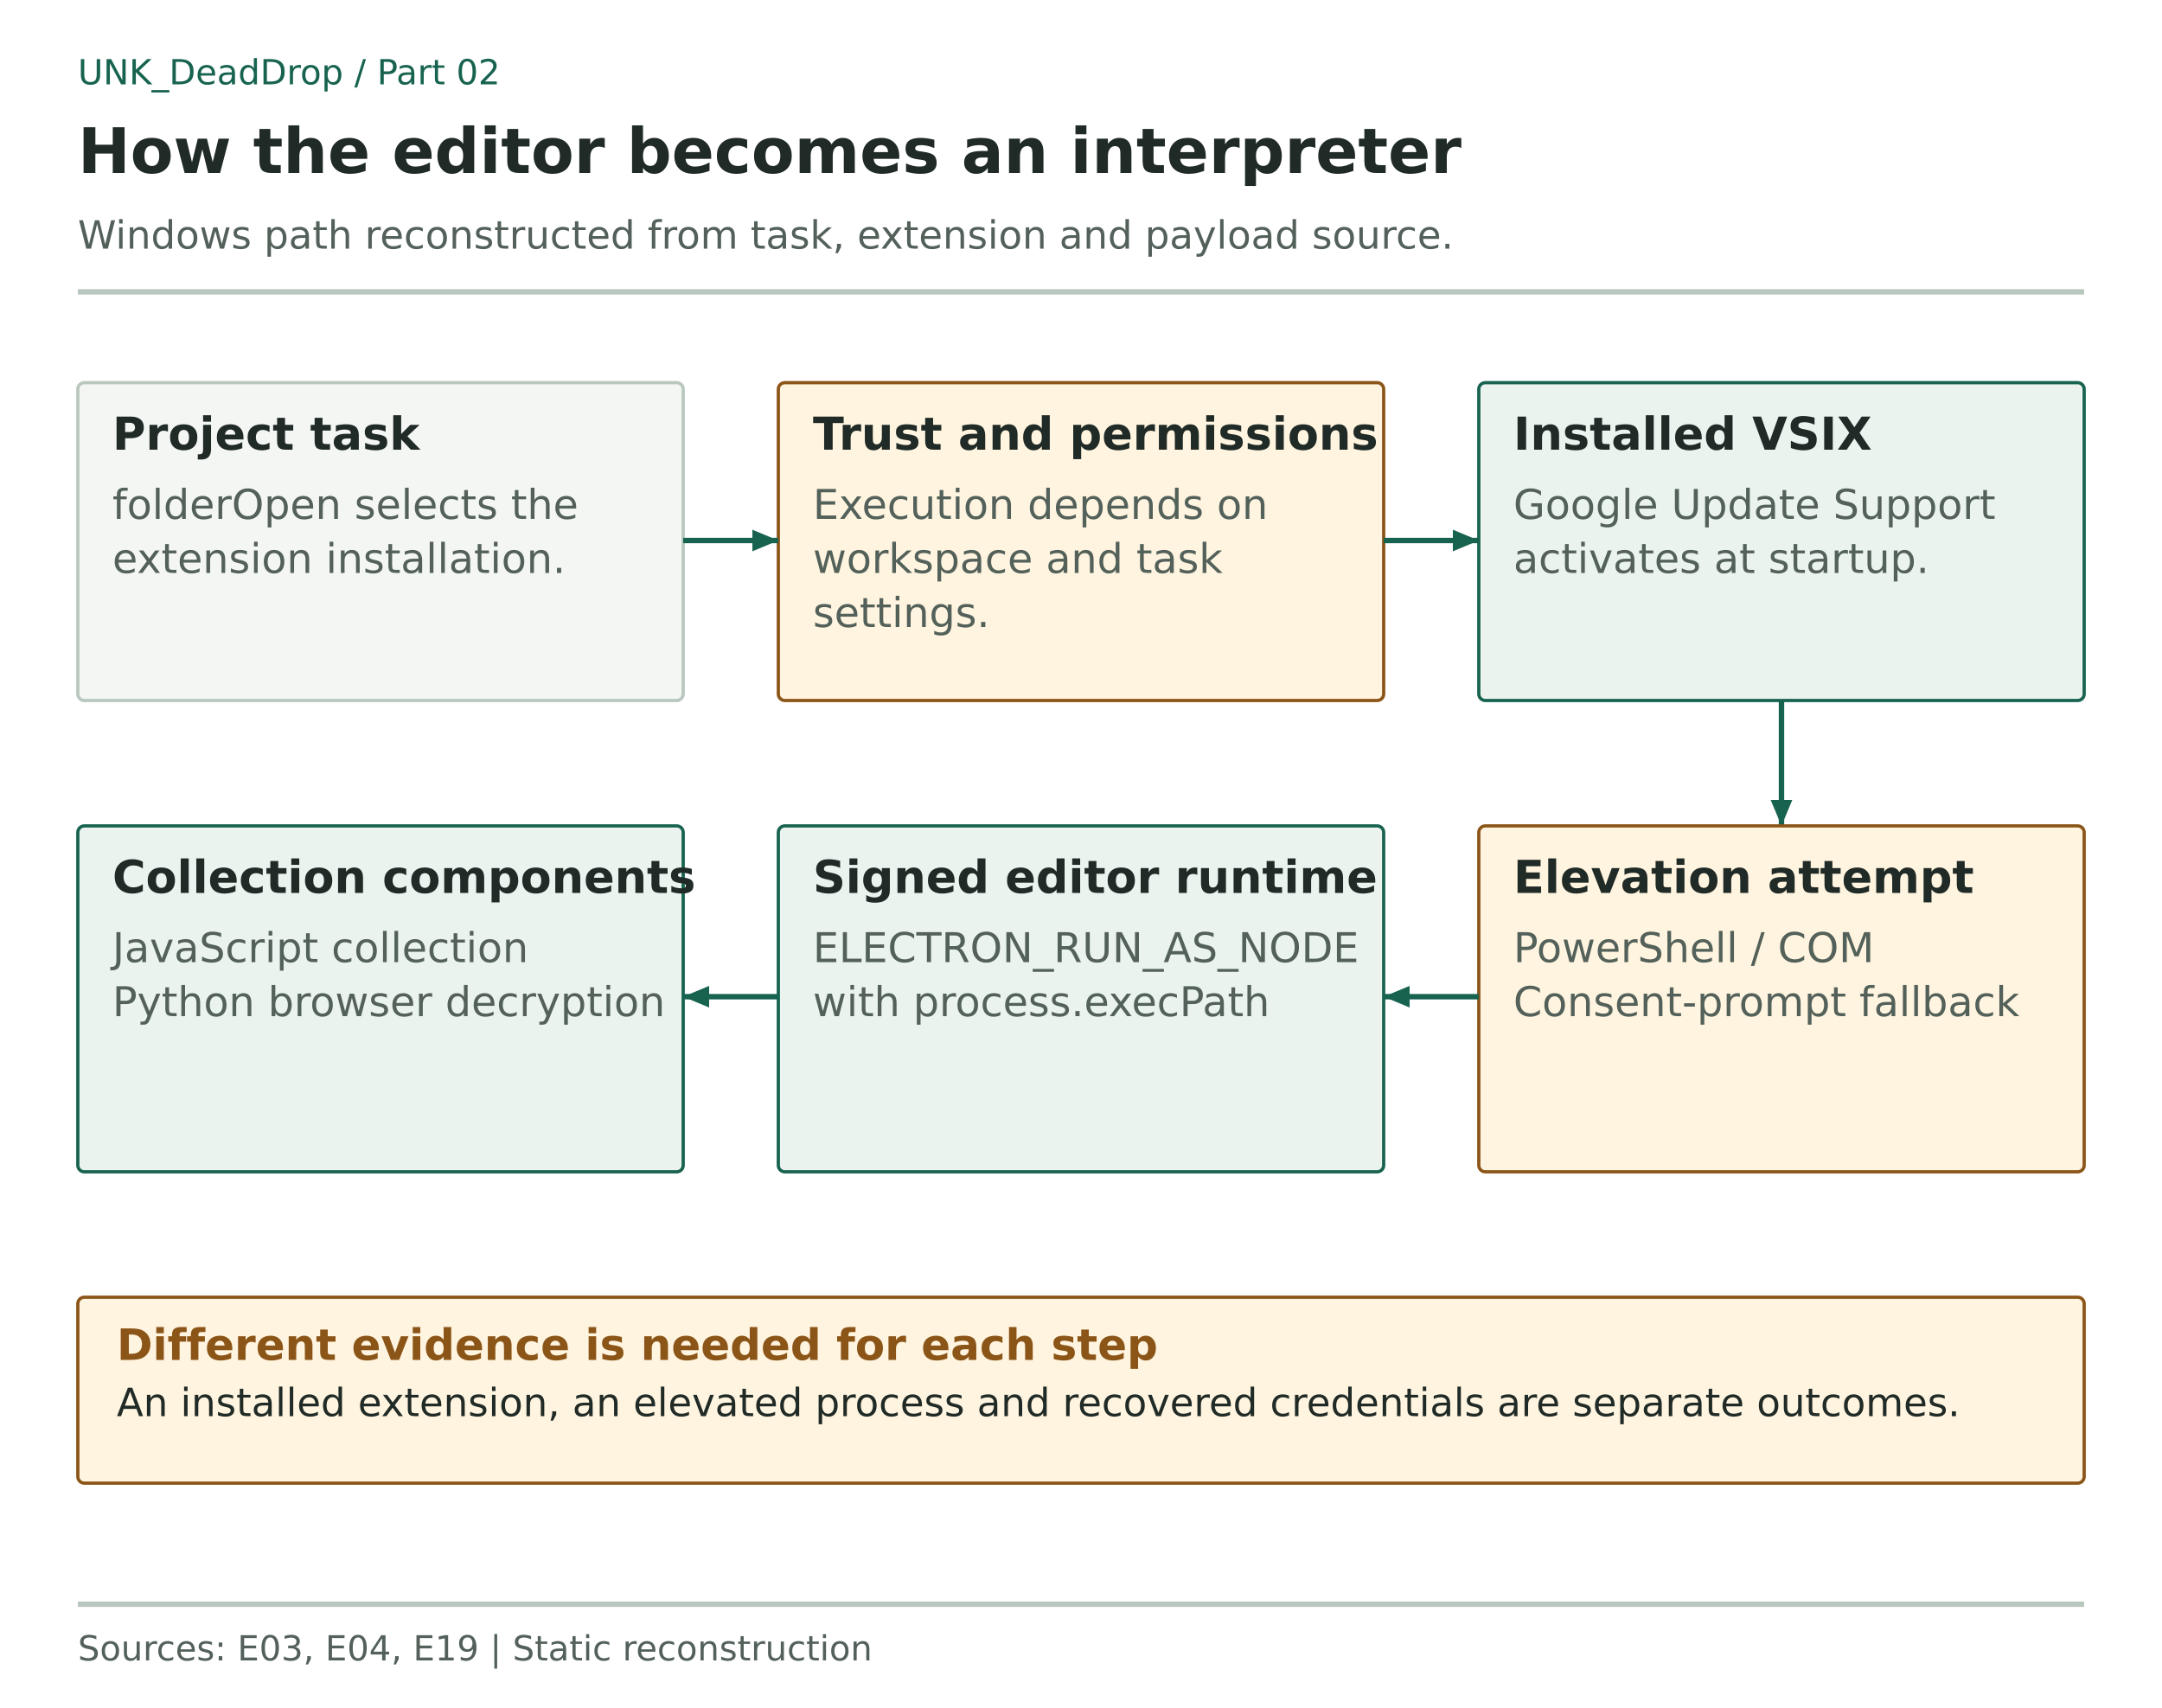
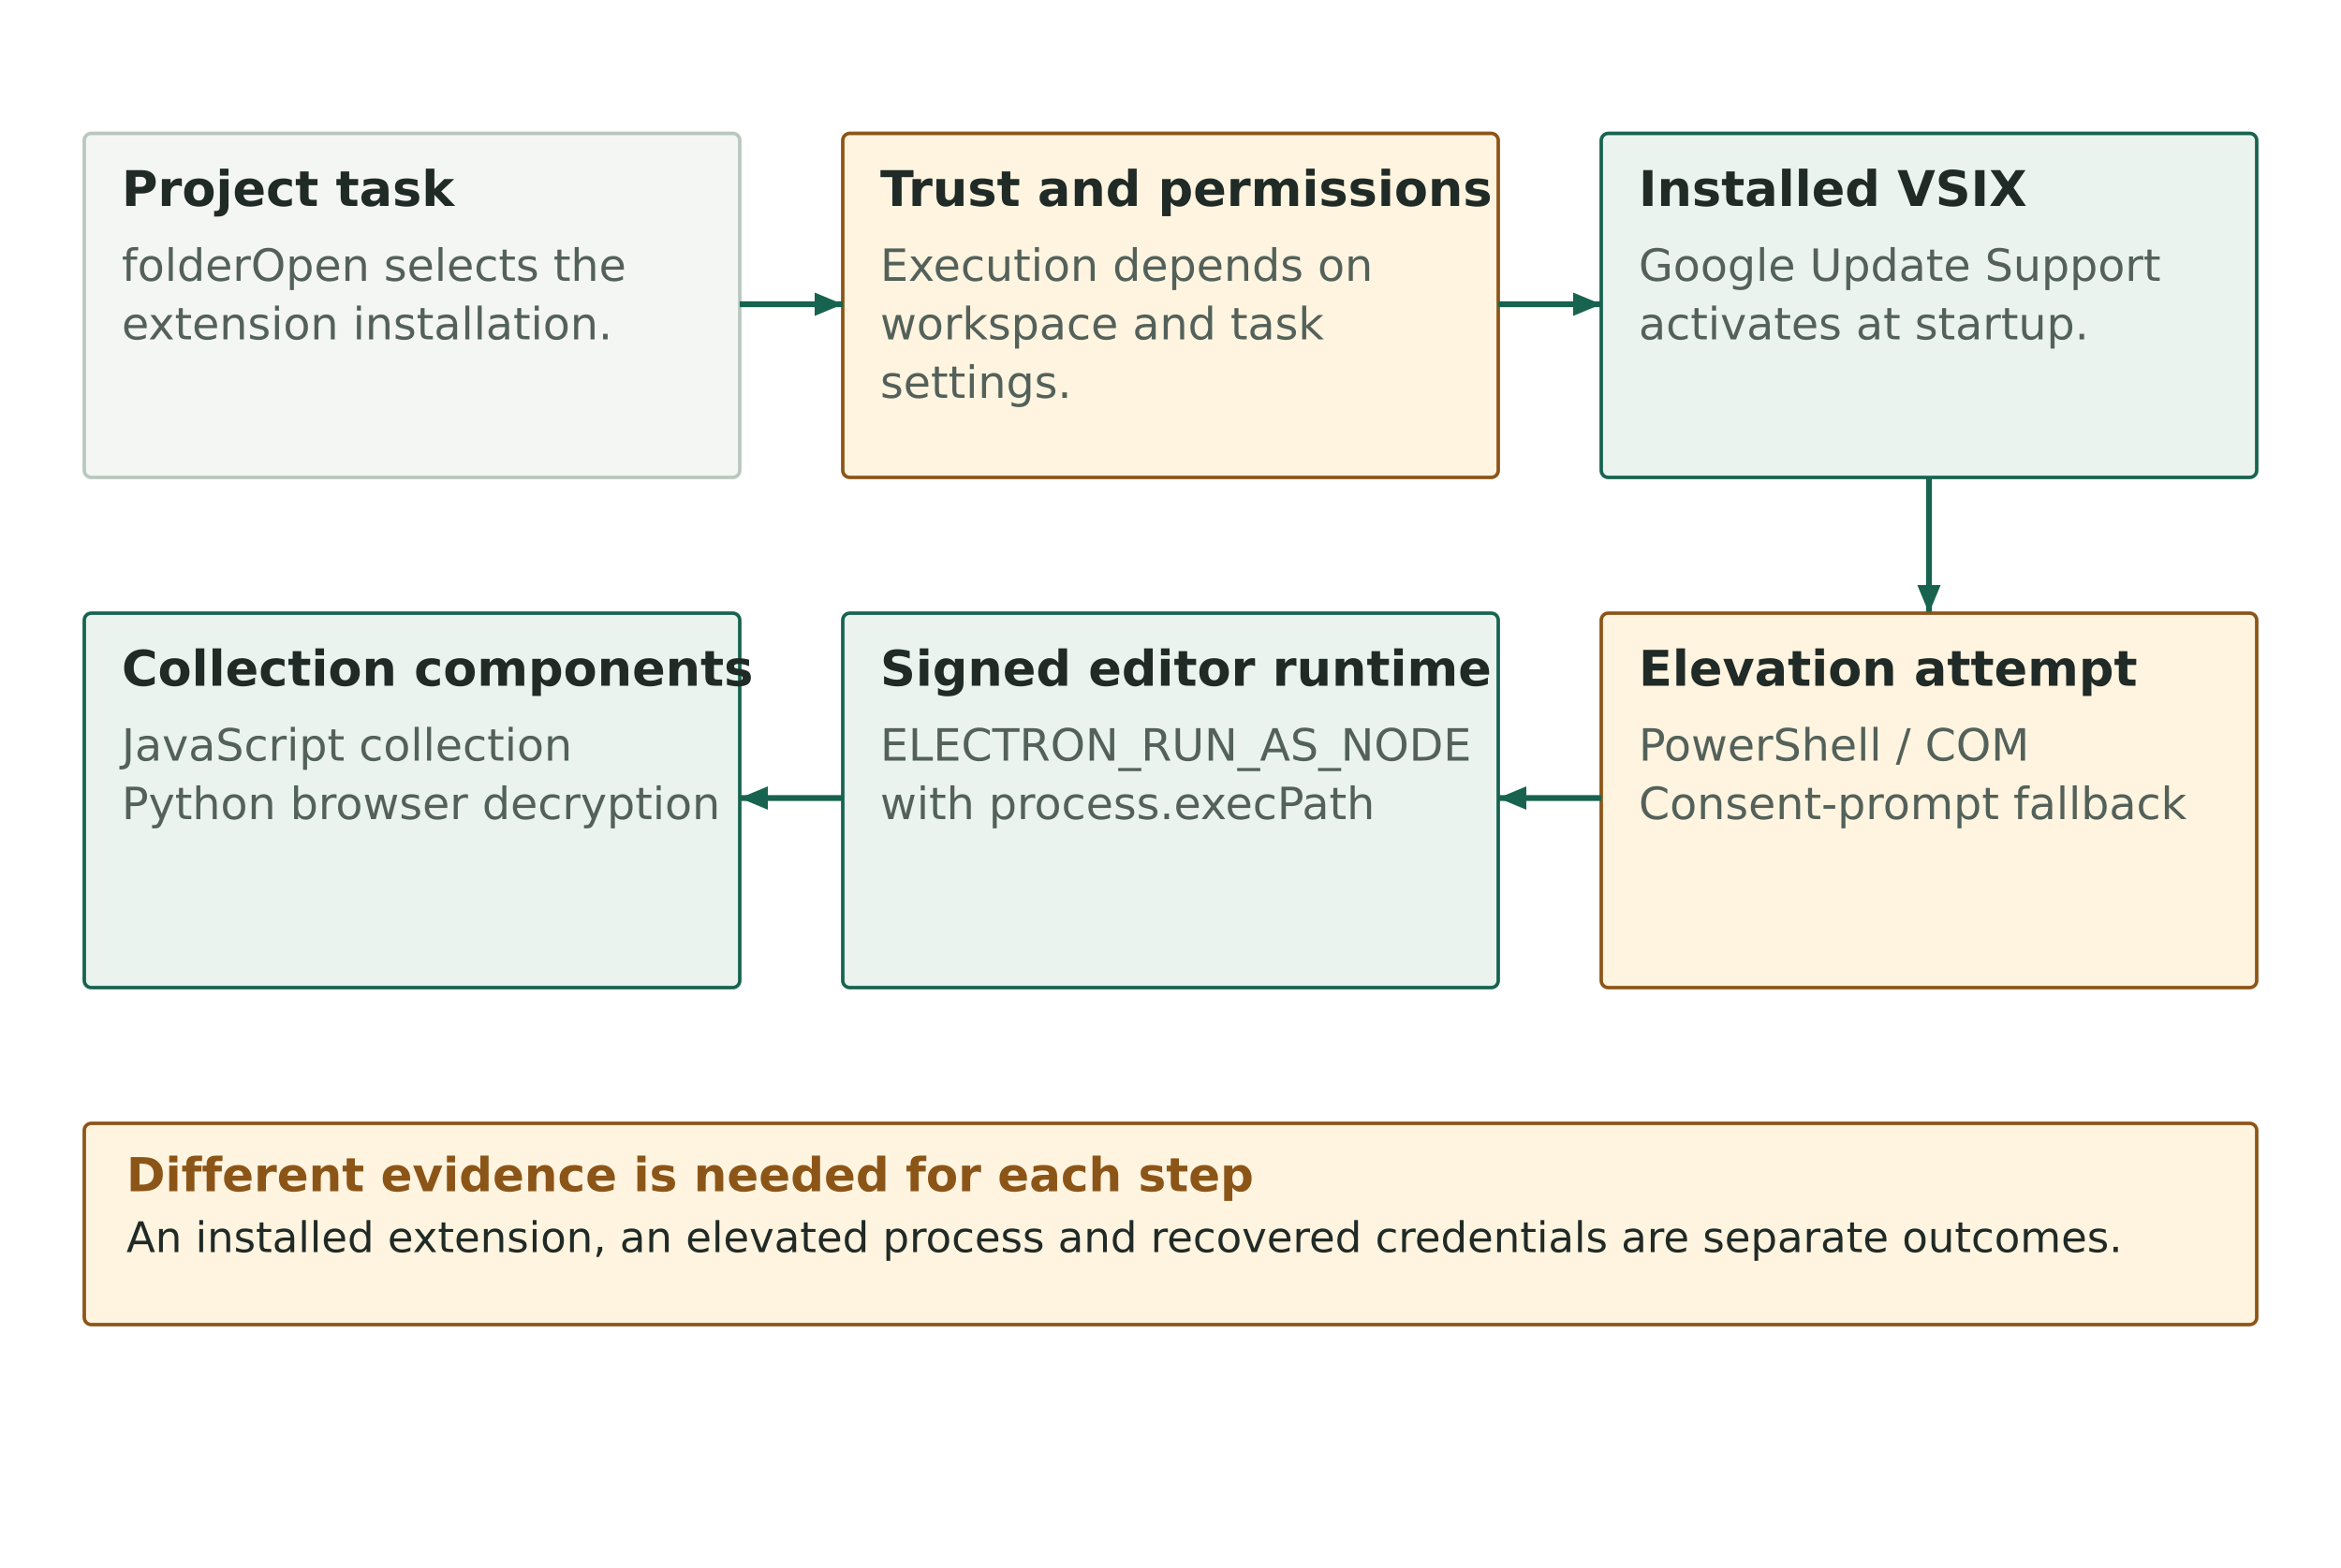
- <svg xmlns="http://www.w3.org/2000/svg" width="1000" height="790" viewBox="0 0 1000 790" role="img" aria-labelledby="title desc">
+ <svg xmlns="http://www.w3.org/2000/svg" width="1000" height="670" viewBox="0 0 1000 670" role="img" aria-labelledby="title desc">
  <defs>
    <marker id="arrow" viewBox="0 0 10 10" refX="9" refY="5" markerWidth="7" markerHeight="7" orient="auto-start-reverse">
      <path d="M 0 0 L 10 5 L 0 10 z" fill="#17634f" />
    </marker>
  </defs>
  <rect width="1000" height="100%" fill="#fff" />
-   <text x="36" y="39" font-family="DejaVu Sans,sans-serif" font-size="16" font-weight="400" fill="#17634f" text-anchor="start">UNK_DeadDrop / Part 02</text>
-   <text x="36" y="80" font-family="DejaVu Sans,sans-serif" font-size="29" font-weight="700" fill="#202a26" text-anchor="start">How the editor becomes an interpreter</text>
-   <text x="36" y="115" font-family="DejaVu Sans,sans-serif" font-size="18" font-weight="400" fill="#53615a" text-anchor="start">Windows path reconstructed from task, extension and payload source.</text>
-   <line x1="36.0" y1="135.0" x2="964.0" y2="135.0" stroke="#b9c8be" stroke-width="2.5" />
-   <rect x="36" y="177" width="280" height="147" rx="3" fill="#f4f6f4" stroke="#b9c8be" stroke-width="1.5" />
-   <text x="52" y="208" font-family="DejaVu Sans,sans-serif" font-size="21" font-weight="700" fill="#202a26" text-anchor="start">Project task</text>
-   <text x="52" y="240" font-family="DejaVu Sans,sans-serif" font-size="19" font-weight="400" fill="#53615a" text-anchor="start">folderOpen selects the</text>
-   <text x="52" y="265" font-family="DejaVu Sans,sans-serif" font-size="19" font-weight="400" fill="#53615a" text-anchor="start">extension installation.</text>
-   <rect x="360" y="177" width="280" height="147" rx="3" fill="#fff4df" stroke="#8c5518" stroke-width="1.5" />
-   <text x="376" y="208" font-family="DejaVu Sans,sans-serif" font-size="21" font-weight="700" fill="#202a26" text-anchor="start">Trust and permissions</text>
-   <text x="376" y="240" font-family="DejaVu Sans,sans-serif" font-size="19" font-weight="400" fill="#53615a" text-anchor="start">Execution depends on</text>
-   <text x="376" y="265" font-family="DejaVu Sans,sans-serif" font-size="19" font-weight="400" fill="#53615a" text-anchor="start">workspace and task</text>
-   <text x="376" y="290" font-family="DejaVu Sans,sans-serif" font-size="19" font-weight="400" fill="#53615a" text-anchor="start">settings.</text>
-   <rect x="684" y="177" width="280" height="147" rx="3" fill="#eaf3ee" stroke="#17634f" stroke-width="1.5" />
-   <text x="700" y="208" font-family="DejaVu Sans,sans-serif" font-size="21" font-weight="700" fill="#202a26" text-anchor="start">Installed VSIX</text>
-   <text x="700" y="240" font-family="DejaVu Sans,sans-serif" font-size="19" font-weight="400" fill="#53615a" text-anchor="start">Google Update Support</text>
-   <text x="700" y="265" font-family="DejaVu Sans,sans-serif" font-size="19" font-weight="400" fill="#53615a" text-anchor="start">activates at startup.</text>
-   <line x1="316.0" y1="250.0" x2="360.0" y2="250.0" stroke="#17634f" stroke-width="2.5" />
-   <polygon points="360,250 348.0,245.0 348.0,255.0" fill="#17634f" />
-   <line x1="640.0" y1="250.0" x2="684.0" y2="250.0" stroke="#17634f" stroke-width="2.5" />
-   <polygon points="684,250 672.0,245.0 672.0,255.0" fill="#17634f" />
-   <line x1="824.0" y1="324.0" x2="824.0" y2="382.0" stroke="#17634f" stroke-width="2.5" />
-   <polygon points="824,382 829.0,370.0 819.0,370.0" fill="#17634f" />
-   <rect x="684" y="382" width="280" height="160" rx="3" fill="#fff4df" stroke="#8c5518" stroke-width="1.5" />
-   <text x="700" y="413" font-family="DejaVu Sans,sans-serif" font-size="21" font-weight="700" fill="#202a26" text-anchor="start">Elevation attempt</text>
-   <text x="700" y="445" font-family="DejaVu Sans,sans-serif" font-size="19" font-weight="400" fill="#53615a" text-anchor="start">PowerShell / COM</text>
-   <text x="700" y="470" font-family="DejaVu Sans,sans-serif" font-size="19" font-weight="400" fill="#53615a" text-anchor="start">Consent-prompt fallback</text>
-   <rect x="360" y="382" width="280" height="160" rx="3" fill="#eaf3ee" stroke="#17634f" stroke-width="1.5" />
-   <text x="376" y="413" font-family="DejaVu Sans,sans-serif" font-size="21" font-weight="700" fill="#202a26" text-anchor="start">Signed editor runtime</text>
-   <text x="376" y="445" font-family="DejaVu Sans,sans-serif" font-size="19" font-weight="400" fill="#53615a" text-anchor="start">ELECTRON_RUN_AS_NODE</text>
-   <text x="376" y="470" font-family="DejaVu Sans,sans-serif" font-size="19" font-weight="400" fill="#53615a" text-anchor="start">with process.execPath</text>
-   <rect x="36" y="382" width="280" height="160" rx="3" fill="#eaf3ee" stroke="#17634f" stroke-width="1.5" />
-   <text x="52" y="413" font-family="DejaVu Sans,sans-serif" font-size="21" font-weight="700" fill="#202a26" text-anchor="start">Collection components</text>
-   <text x="52" y="445" font-family="DejaVu Sans,sans-serif" font-size="19" font-weight="400" fill="#53615a" text-anchor="start">JavaScript collection</text>
-   <text x="52" y="470" font-family="DejaVu Sans,sans-serif" font-size="19" font-weight="400" fill="#53615a" text-anchor="start">Python browser decryption</text>
-   <line x1="684.0" y1="461.0" x2="640.0" y2="461.0" stroke="#17634f" stroke-width="2.5" />
-   <polygon points="640,461 652.0,466.0 652.0,456.0" fill="#17634f" />
-   <line x1="360.0" y1="461.0" x2="316.0" y2="461.0" stroke="#17634f" stroke-width="2.5" />
-   <polygon points="316,461 328.0,466.0 328.0,456.0" fill="#17634f" />
-   <rect x="36" y="600" width="928" height="86" rx="3" fill="#fff4df" stroke="#8c5518" stroke-width="1.5" />
-   <text x="54" y="629" font-family="DejaVu Sans,sans-serif" font-size="20" font-weight="700" fill="#8c5518" text-anchor="start">Different evidence is needed for each step</text>
-   <text x="54" y="655" font-family="DejaVu Sans,sans-serif" font-size="18" font-weight="400" fill="#202a26" text-anchor="start">An installed extension, an elevated process and recovered credentials are separate outcomes.</text>
-   <line x1="36.0" y1="742.0" x2="964.0" y2="742.0" stroke="#b9c8be" stroke-width="2.5" />
-   <text x="36" y="768" font-family="DejaVu Sans,sans-serif" font-size="16" font-weight="400" fill="#53615a" text-anchor="start">Sources: E03, E04, E19 | Static reconstruction</text>
+   <g transform="translate(0,-120)">
+     <rect x="36" y="177" width="280" height="147" rx="3" fill="#f4f6f4" stroke="#b9c8be" stroke-width="1.5" />
+     <text x="52" y="208" font-family="DejaVu Sans,sans-serif" font-size="21" font-weight="700" fill="#202a26" text-anchor="start">Project task</text>
+     <text x="52" y="240" font-family="DejaVu Sans,sans-serif" font-size="19" font-weight="400" fill="#53615a" text-anchor="start">folderOpen selects the</text>
+     <text x="52" y="265" font-family="DejaVu Sans,sans-serif" font-size="19" font-weight="400" fill="#53615a" text-anchor="start">extension installation.</text>
+     <rect x="360" y="177" width="280" height="147" rx="3" fill="#fff4df" stroke="#8c5518" stroke-width="1.5" />
+     <text x="376" y="208" font-family="DejaVu Sans,sans-serif" font-size="21" font-weight="700" fill="#202a26" text-anchor="start">Trust and permissions</text>
+     <text x="376" y="240" font-family="DejaVu Sans,sans-serif" font-size="19" font-weight="400" fill="#53615a" text-anchor="start">Execution depends on</text>
+     <text x="376" y="265" font-family="DejaVu Sans,sans-serif" font-size="19" font-weight="400" fill="#53615a" text-anchor="start">workspace and task</text>
+     <text x="376" y="290" font-family="DejaVu Sans,sans-serif" font-size="19" font-weight="400" fill="#53615a" text-anchor="start">settings.</text>
+     <rect x="684" y="177" width="280" height="147" rx="3" fill="#eaf3ee" stroke="#17634f" stroke-width="1.5" />
+     <text x="700" y="208" font-family="DejaVu Sans,sans-serif" font-size="21" font-weight="700" fill="#202a26" text-anchor="start">Installed VSIX</text>
+     <text x="700" y="240" font-family="DejaVu Sans,sans-serif" font-size="19" font-weight="400" fill="#53615a" text-anchor="start">Google Update Support</text>
+     <text x="700" y="265" font-family="DejaVu Sans,sans-serif" font-size="19" font-weight="400" fill="#53615a" text-anchor="start">activates at startup.</text>
+     <line x1="316.0" y1="250.0" x2="360.0" y2="250.0" stroke="#17634f" stroke-width="2.5" />
+     <polygon points="360,250 348.0,245.0 348.0,255.0" fill="#17634f" />
+     <line x1="640.0" y1="250.0" x2="684.0" y2="250.0" stroke="#17634f" stroke-width="2.5" />
+     <polygon points="684,250 672.0,245.0 672.0,255.0" fill="#17634f" />
+     <line x1="824.0" y1="324.0" x2="824.0" y2="382.0" stroke="#17634f" stroke-width="2.5" />
+     <polygon points="824,382 829.0,370.0 819.0,370.0" fill="#17634f" />
+     <rect x="684" y="382" width="280" height="160" rx="3" fill="#fff4df" stroke="#8c5518" stroke-width="1.5" />
+     <text x="700" y="413" font-family="DejaVu Sans,sans-serif" font-size="21" font-weight="700" fill="#202a26" text-anchor="start">Elevation attempt</text>
+     <text x="700" y="445" font-family="DejaVu Sans,sans-serif" font-size="19" font-weight="400" fill="#53615a" text-anchor="start">PowerShell / COM</text>
+     <text x="700" y="470" font-family="DejaVu Sans,sans-serif" font-size="19" font-weight="400" fill="#53615a" text-anchor="start">Consent-prompt fallback</text>
+     <rect x="360" y="382" width="280" height="160" rx="3" fill="#eaf3ee" stroke="#17634f" stroke-width="1.5" />
+     <text x="376" y="413" font-family="DejaVu Sans,sans-serif" font-size="21" font-weight="700" fill="#202a26" text-anchor="start">Signed editor runtime</text>
+     <text x="376" y="445" font-family="DejaVu Sans,sans-serif" font-size="19" font-weight="400" fill="#53615a" text-anchor="start">ELECTRON_RUN_AS_NODE</text>
+     <text x="376" y="470" font-family="DejaVu Sans,sans-serif" font-size="19" font-weight="400" fill="#53615a" text-anchor="start">with process.execPath</text>
+     <rect x="36" y="382" width="280" height="160" rx="3" fill="#eaf3ee" stroke="#17634f" stroke-width="1.5" />
+     <text x="52" y="413" font-family="DejaVu Sans,sans-serif" font-size="21" font-weight="700" fill="#202a26" text-anchor="start">Collection components</text>
+     <text x="52" y="445" font-family="DejaVu Sans,sans-serif" font-size="19" font-weight="400" fill="#53615a" text-anchor="start">JavaScript collection</text>
+     <text x="52" y="470" font-family="DejaVu Sans,sans-serif" font-size="19" font-weight="400" fill="#53615a" text-anchor="start">Python browser decryption</text>
+     <line x1="684.0" y1="461.0" x2="640.0" y2="461.0" stroke="#17634f" stroke-width="2.5" />
+     <polygon points="640,461 652.0,466.0 652.0,456.0" fill="#17634f" />
+     <line x1="360.0" y1="461.0" x2="316.0" y2="461.0" stroke="#17634f" stroke-width="2.5" />
+     <polygon points="316,461 328.0,466.0 328.0,456.0" fill="#17634f" />
+     <rect x="36" y="600" width="928" height="86" rx="3" fill="#fff4df" stroke="#8c5518" stroke-width="1.5" />
+     <text x="54" y="629" font-family="DejaVu Sans,sans-serif" font-size="20" font-weight="700" fill="#8c5518" text-anchor="start">Different evidence is needed for each step</text>
+     <text x="54" y="655" font-family="DejaVu Sans,sans-serif" font-size="18" font-weight="400" fill="#202a26" text-anchor="start">An installed extension, an elevated process and recovered credentials are separate outcomes.</text>
+   </g>
</svg>
